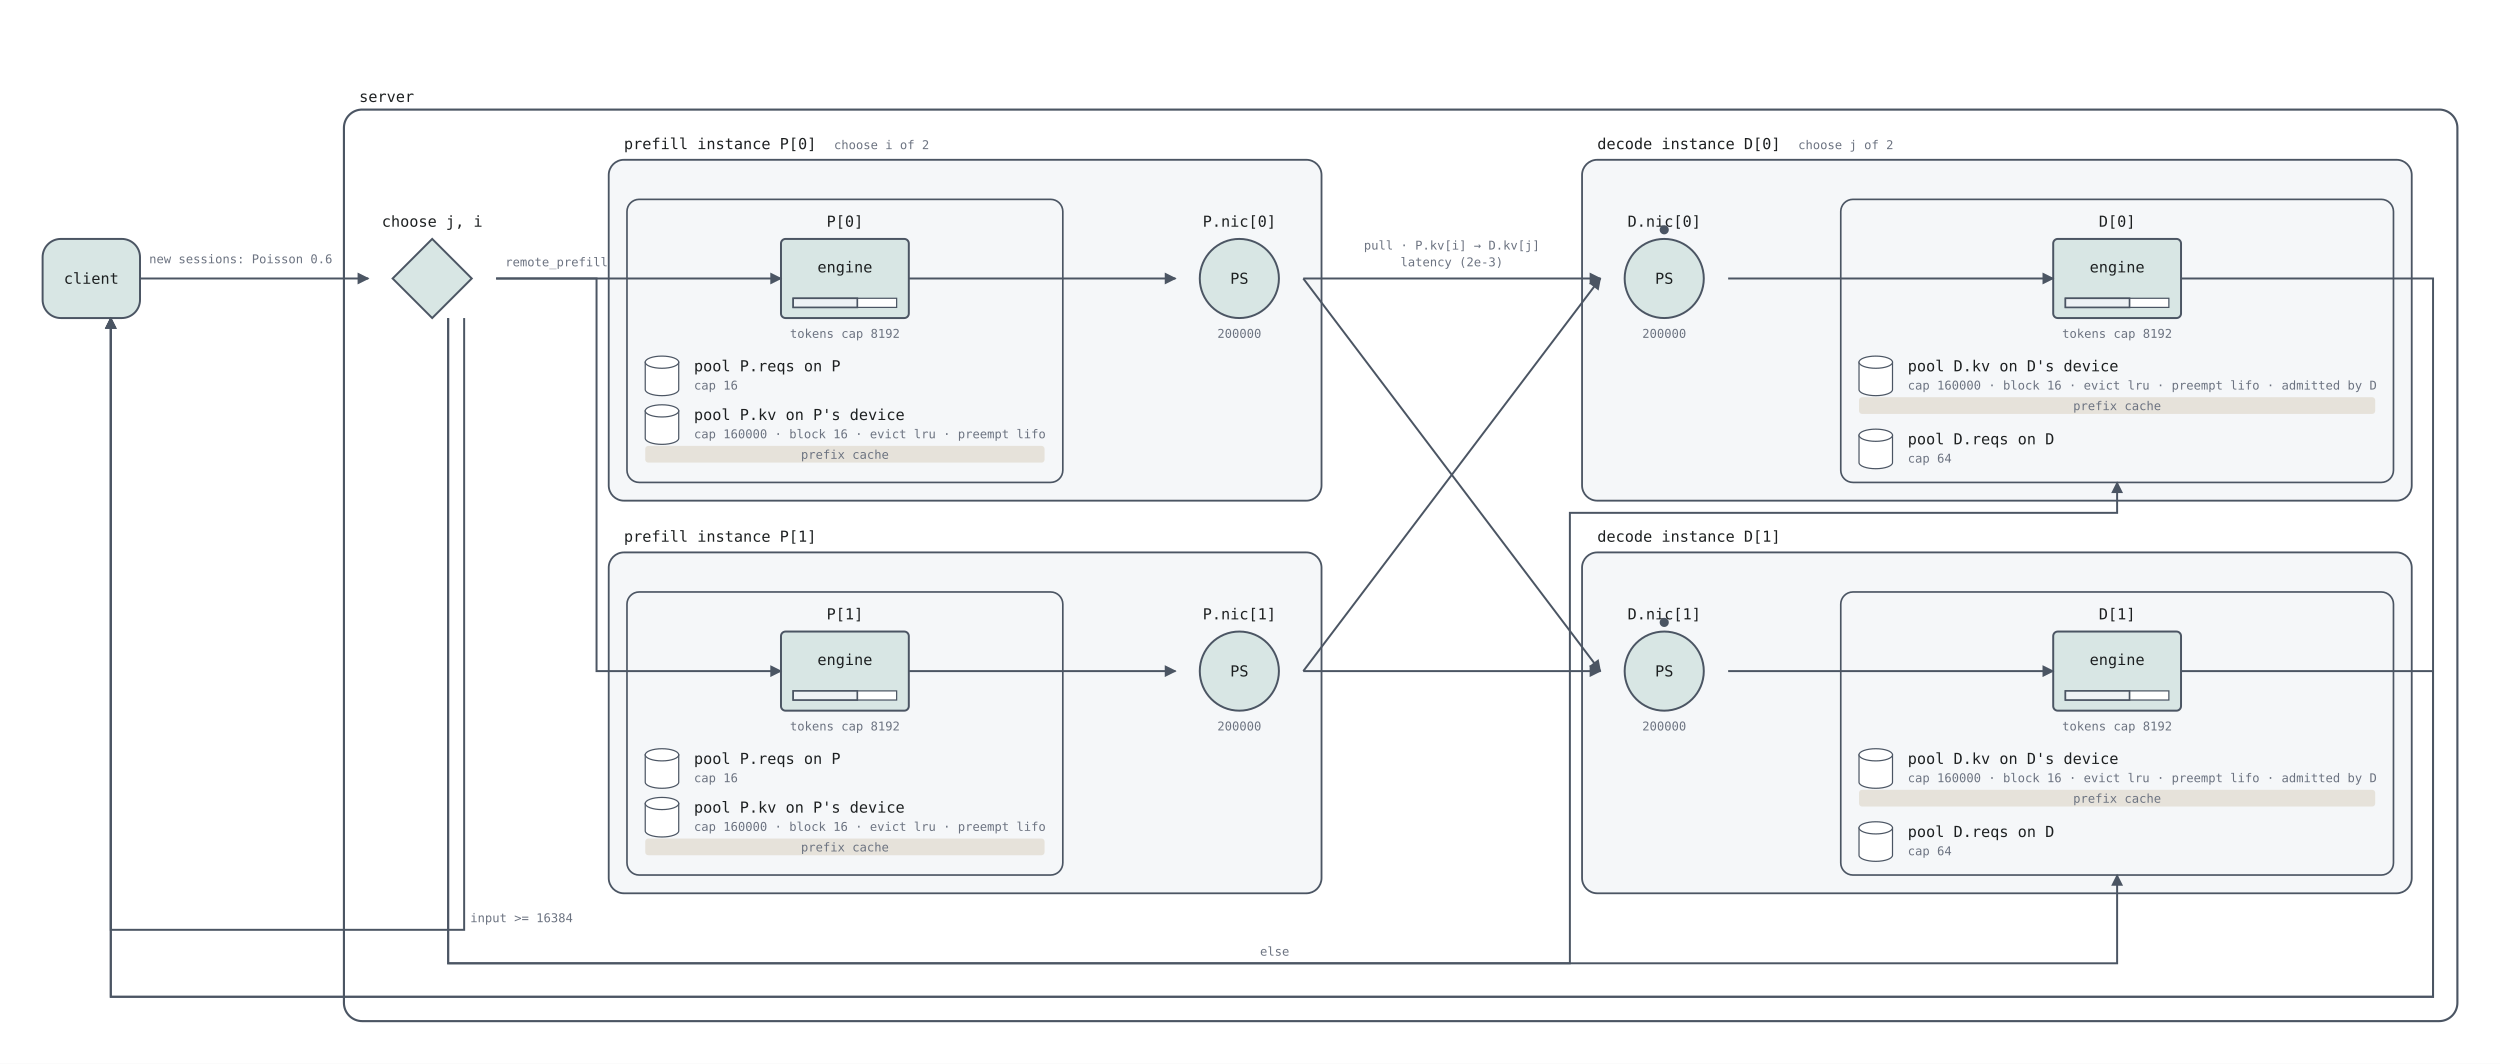
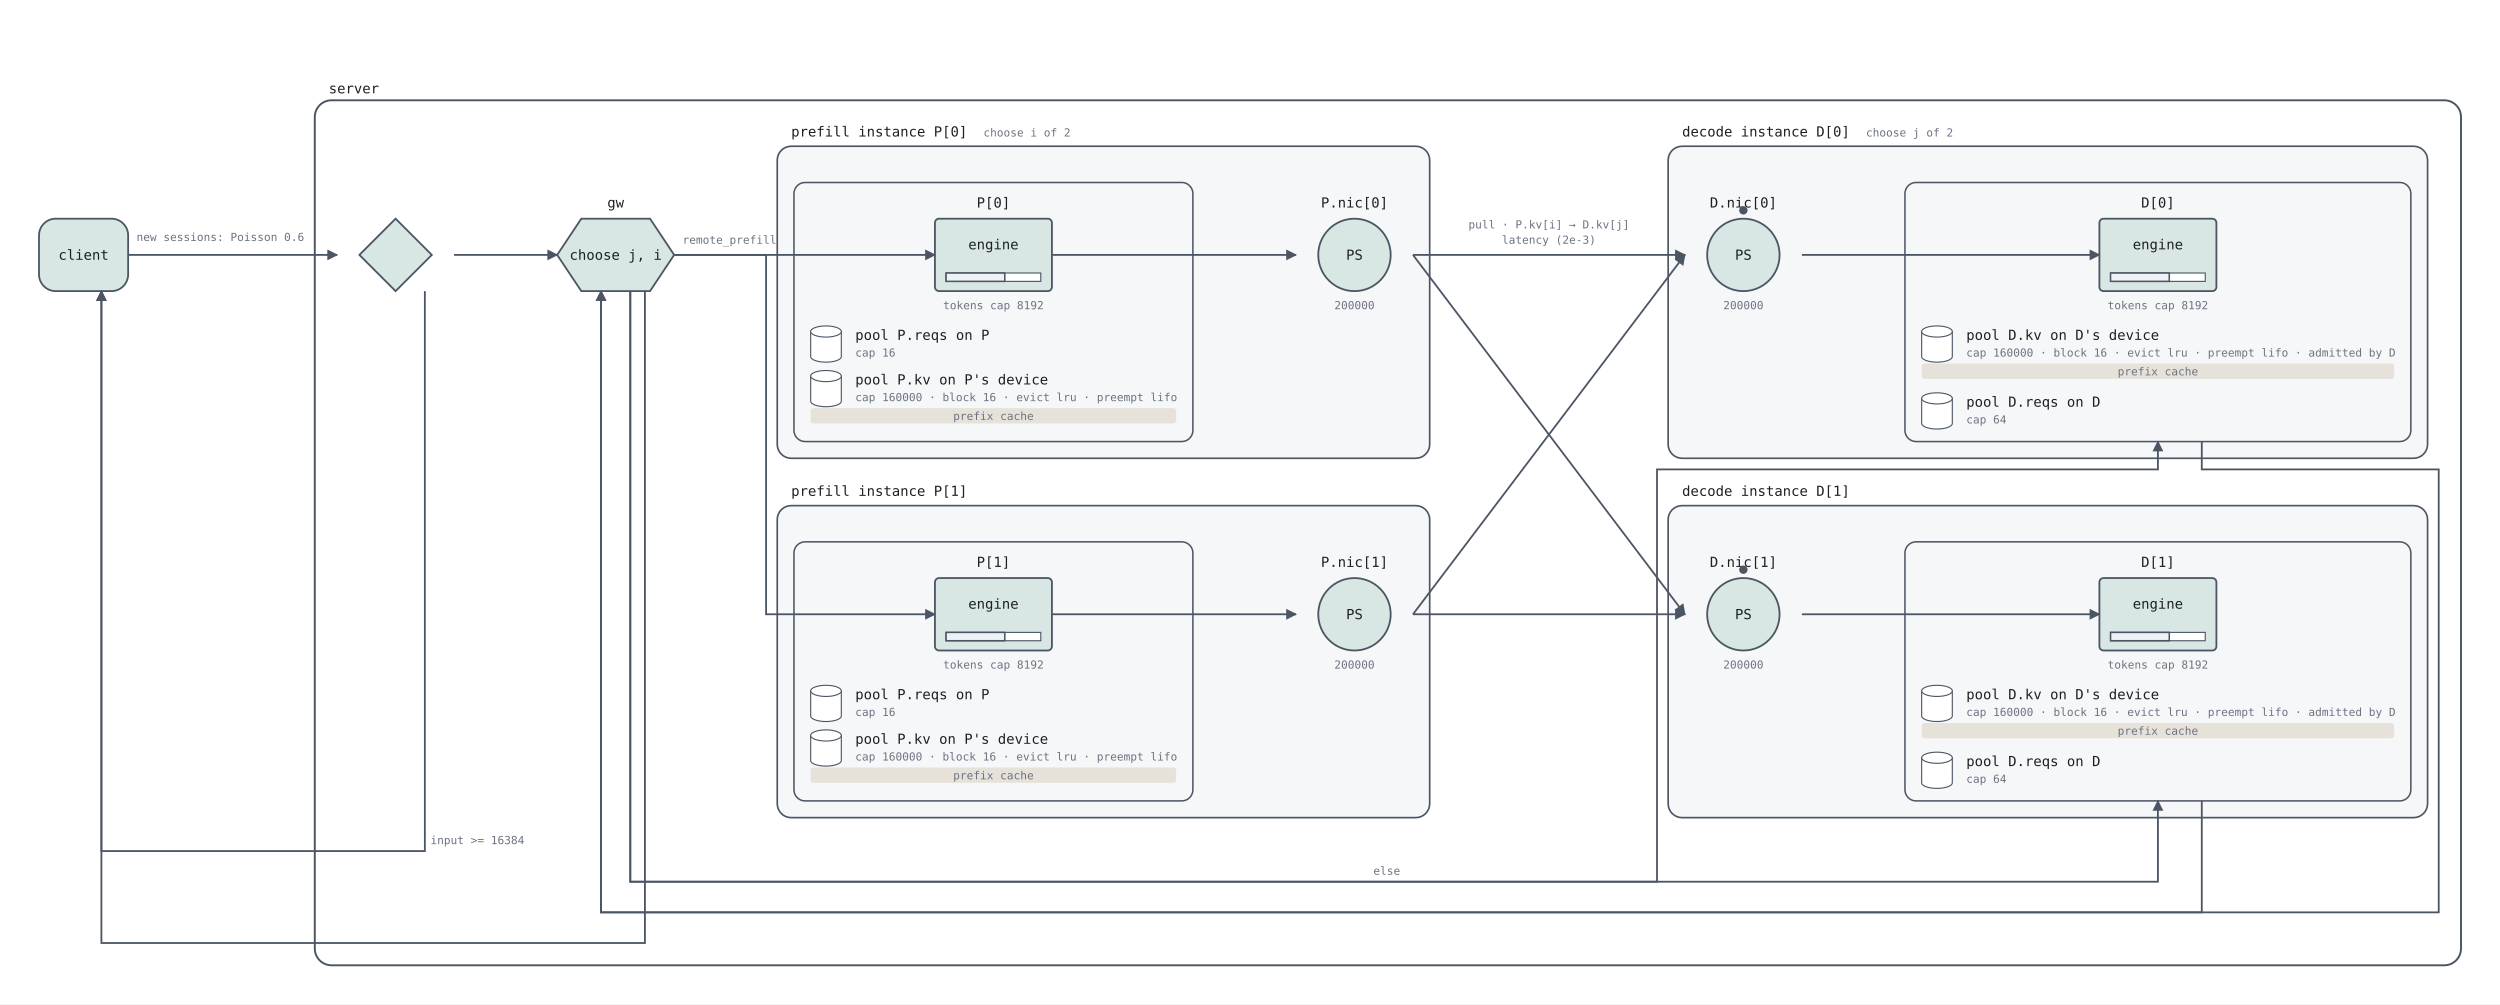
- <svg xmlns="http://www.w3.org/2000/svg" width="1642.8" height="699" viewBox="0 0 1642.8 699" role="img">
+ <svg xmlns="http://www.w3.org/2000/svg" width="1794.8" height="721" viewBox="0 0 1794.8 721" role="img">
  <style>
  text { font-family: ui-monospace, "SF Mono", Menlo, Consolas, monospace; }
  @media (prefers-color-scheme: dark) {
    text { fill: #e8e6e3; } text.dim { fill: #9aa4b2; }
    .bg { fill:#14171a }
    .solid { fill:#232a31;stroke:#b6bfcc }
    .cached { fill:#33302a }
    .instance { fill:#1a1f24;stroke:#b6bfcc }
    .frame { stroke:#b6bfcc }
    .server { stroke:#b6bfcc }
    .enclosure { stroke:#9aa4b2 }
    .station { fill:#26403d;stroke:#b6bfcc }
    .cell { fill:#14171a;stroke:#b6bfcc }
    .rail { stroke:#b6bfcc }
    .flow { stroke:#b6bfcc }
    .back { stroke:#b6bfcc }
    .poster { fill:#b6bfcc }
    .relation { stroke:#9aa4b2 }
  }
</style>
  <defs>
    <marker id="a" viewBox="0 0 10 10" refX="9" refY="5" markerWidth="6" markerHeight="6" orient="auto-start-reverse">
      <path d="M0 0 L10 5 L0 10 z" fill="context-stroke" />
    </marker>
  </defs>
-   <rect class="bg" fill="#ffffff" x="0" y="0" width="1642.8" height="699" />
-   <rect class="server" fill="none" stroke="#4b5563" stroke-width="1.4" data-role="server" x="226" y="72" width="1388.8" height="599" rx="12" />
-   <rect class="instance" fill="#f5f7f9" stroke="#4b5563" stroke-width="1.2" data-role="instance" data-nodes="P[1] P.nic[1]" x="400" y="363" width="468.4" height="224" rx="10" />
-   <rect class="instance" fill="#f5f7f9" stroke="#4b5563" stroke-width="1.2" data-role="instance" data-nodes="D.nic[1] D[1]" x="1039.6" y="363" width="545.2" height="224" rx="10" />
-   <rect class="instance" fill="#f5f7f9" stroke="#4b5563" stroke-width="1.2" data-role="instance" data-nodes="D.nic[0] D[0]" x="1039.6" y="105" width="545.2" height="224" rx="10" />
-   <rect class="instance" fill="#f5f7f9" stroke="#4b5563" stroke-width="1.2" data-role="instance" data-nodes="P[0] P.nic[0]" x="400" y="105" width="468.4" height="224" rx="10" />
-   <rect class="frame" fill="none" stroke="#4b5563" stroke-width="1.1" x="412" y="131" width="286.4" height="186" rx="8" />
+   <rect class="bg" fill="#ffffff" x="0" y="0" width="1794.8" height="721" />
+   <rect class="server" fill="none" stroke="#4b5563" stroke-width="1.4" data-role="server" x="226" y="72" width="1540.8" height="621" rx="12" />
+   <rect class="instance" fill="#f5f7f9" stroke="#4b5563" stroke-width="1.2" data-role="instance" data-nodes="P[1] P.nic[1]" x="558" y="363" width="468.4" height="224" rx="10" />
+   <rect class="instance" fill="#f5f7f9" stroke="#4b5563" stroke-width="1.2" data-role="instance" data-nodes="D.nic[1] D[1]" x="1197.6" y="363" width="545.2" height="224" rx="10" />
+   <rect class="instance" fill="#f5f7f9" stroke="#4b5563" stroke-width="1.2" data-role="instance" data-nodes="D.nic[0] D[0]" x="1197.6" y="105" width="545.2" height="224" rx="10" />
+   <rect class="instance" fill="#f5f7f9" stroke="#4b5563" stroke-width="1.2" data-role="instance" data-nodes="P[0] P.nic[0]" x="558" y="105" width="468.4" height="224" rx="10" />
+   <rect class="frame" fill="none" stroke="#4b5563" stroke-width="1.1" x="570" y="131" width="286.4" height="186" rx="8" />
  <g data-pool="P.reqs[0]" data-role="drum">
-     <path class="cell" fill="#ffffff" stroke="#4b5563" stroke-width=".8" d="M 424 238 L 424 256 A 11 4 0 0 0 446 256 L 446 238 Z" />
-     <ellipse class="cell" fill="#ffffff" stroke="#4b5563" stroke-width=".8" cx="435" cy="238" rx="11" ry="4" />
+     <path class="cell" fill="#ffffff" stroke="#4b5563" stroke-width=".8" d="M 582 238 L 582 256 A 11 4 0 0 0 604 256 L 604 238 Z" />
+     <ellipse class="cell" fill="#ffffff" stroke="#4b5563" stroke-width=".8" cx="593" cy="238" rx="11" ry="4" />
  </g>
-   <text x="456" y="244" text-anchor="start" font-size="10" fill="#1d2021">pool P.reqs on P</text>
-   <text x="456" y="256" text-anchor="start" font-size="8" fill="#6b7280" class="dim">cap 16</text>
+   <text x="614" y="244" text-anchor="start" font-size="10" fill="#1d2021">pool P.reqs on P</text>
+   <text x="614" y="256" text-anchor="start" font-size="8" fill="#6b7280" class="dim">cap 16</text>
  <g data-pool="P.kv[0]" data-role="drum">
-     <path class="cell" fill="#ffffff" stroke="#4b5563" stroke-width=".8" d="M 424 270 L 424 288 A 11 4 0 0 0 446 288 L 446 270 Z" />
-     <ellipse class="cell" fill="#ffffff" stroke="#4b5563" stroke-width=".8" cx="435" cy="270" rx="11" ry="4" />
+     <path class="cell" fill="#ffffff" stroke="#4b5563" stroke-width=".8" d="M 582 270 L 582 288 A 11 4 0 0 0 604 288 L 604 270 Z" />
+     <ellipse class="cell" fill="#ffffff" stroke="#4b5563" stroke-width=".8" cx="593" cy="270" rx="11" ry="4" />
  </g>
-   <text x="456" y="276" text-anchor="start" font-size="10" fill="#1d2021">pool P.kv on P's device</text>
-   <text x="456" y="288" text-anchor="start" font-size="8" fill="#6b7280" class="dim">cap 160000 · block 16 · evict lru · preempt lifo</text>
-   <rect class="cached" fill="#e6e2da" stroke="none" x="424" y="293" width="262.4" height="11" rx="2" />
-   <text x="555.2" y="301.5" text-anchor="middle" font-size="8" fill="#6b7280" class="dim">prefix cache</text>
-   <rect class="frame" fill="none" stroke="#4b5563" stroke-width="1.1" x="1209.6" y="131" width="363.2" height="186" rx="8" />
+   <text x="614" y="276" text-anchor="start" font-size="10" fill="#1d2021">pool P.kv on P's device</text>
+   <text x="614" y="288" text-anchor="start" font-size="8" fill="#6b7280" class="dim">cap 160000 · block 16 · evict lru · preempt lifo</text>
+   <rect class="cached" fill="#e6e2da" stroke="none" x="582" y="293" width="262.4" height="11" rx="2" />
+   <text x="713.2" y="301.5" text-anchor="middle" font-size="8" fill="#6b7280" class="dim">prefix cache</text>
+   <rect class="frame" fill="none" stroke="#4b5563" stroke-width="1.1" x="1367.6" y="131" width="363.2" height="186" rx="8" />
  <g data-pool="D.kv[0]" data-role="drum">
-     <path class="cell" fill="#ffffff" stroke="#4b5563" stroke-width=".8" d="M 1221.6 238 L 1221.6 256 A 11 4 0 0 0 1243.6 256 L 1243.6 238 Z" />
-     <ellipse class="cell" fill="#ffffff" stroke="#4b5563" stroke-width=".8" cx="1232.6" cy="238" rx="11" ry="4" />
+     <path class="cell" fill="#ffffff" stroke="#4b5563" stroke-width=".8" d="M 1379.6 238 L 1379.6 256 A 11 4 0 0 0 1401.6 256 L 1401.6 238 Z" />
+     <ellipse class="cell" fill="#ffffff" stroke="#4b5563" stroke-width=".8" cx="1390.6" cy="238" rx="11" ry="4" />
  </g>
-   <text x="1253.6" y="244" text-anchor="start" font-size="10" fill="#1d2021">pool D.kv on D's device</text>
-   <text x="1253.6" y="256" text-anchor="start" font-size="8" fill="#6b7280" class="dim">cap 160000 · block 16 · evict lru · preempt lifo · admitted by D</text>
-   <rect class="cached" fill="#e6e2da" stroke="none" x="1221.6" y="261" width="339.2" height="11" rx="2" />
-   <text x="1391.2" y="269.5" text-anchor="middle" font-size="8" fill="#6b7280" class="dim">prefix cache</text>
+   <text x="1411.6" y="244" text-anchor="start" font-size="10" fill="#1d2021">pool D.kv on D's device</text>
+   <text x="1411.6" y="256" text-anchor="start" font-size="8" fill="#6b7280" class="dim">cap 160000 · block 16 · evict lru · preempt lifo · admitted by D</text>
+   <rect class="cached" fill="#e6e2da" stroke="none" x="1379.6" y="261" width="339.2" height="11" rx="2" />
+   <text x="1549.2" y="269.5" text-anchor="middle" font-size="8" fill="#6b7280" class="dim">prefix cache</text>
  <g data-pool="D.reqs[0]" data-role="drum">
-     <path class="cell" fill="#ffffff" stroke="#4b5563" stroke-width=".8" d="M 1221.6 286 L 1221.6 304 A 11 4 0 0 0 1243.6 304 L 1243.6 286 Z" />
-     <ellipse class="cell" fill="#ffffff" stroke="#4b5563" stroke-width=".8" cx="1232.6" cy="286" rx="11" ry="4" />
+     <path class="cell" fill="#ffffff" stroke="#4b5563" stroke-width=".8" d="M 1379.6 286 L 1379.6 304 A 11 4 0 0 0 1401.6 304 L 1401.6 286 Z" />
+     <ellipse class="cell" fill="#ffffff" stroke="#4b5563" stroke-width=".8" cx="1390.6" cy="286" rx="11" ry="4" />
  </g>
-   <text x="1253.6" y="292" text-anchor="start" font-size="10" fill="#1d2021">pool D.reqs on D</text>
-   <text x="1253.6" y="304" text-anchor="start" font-size="8" fill="#6b7280" class="dim">cap 64</text>
-   <g data-node="#0">
+   <text x="1411.6" y="292" text-anchor="start" font-size="10" fill="#1d2021">pool D.reqs on D</text>
+   <text x="1411.6" y="304" text-anchor="start" font-size="8" fill="#6b7280" class="dim">cap 64</text>
+   <g data-node="#0" data-role="decision">
    <polygon class="station" fill="#d8e6e4" stroke="#4b5563" stroke-width="1.3" points="284,157 310,183 284,209 258,183" />
  </g>
-   <text x="284" y="149" text-anchor="middle" font-size="10" fill="#1d2021">choose j, i</text>
+   <text x="284" y="149" text-anchor="middle" font-size="10" fill="#1d2021" />
+   <g data-node="gw.route" data-role="gateway">
+     <polygon class="station" fill="#d8e6e4" stroke="#4b5563" stroke-width="1.3" points="417.33,157 466.67,157 484,183 466.67,209 417.33,209 400,183" />
+     <text x="442" y="186.5" text-anchor="middle" font-size="10" fill="#1d2021">choose j, i</text>
+   </g>
+   <text x="442" y="149" text-anchor="middle" font-size="10" fill="#1d2021">gw</text>
  <g data-node="P[0]" data-stage="P[0]">
-     <rect class="station" fill="#d8e6e4" stroke="#4b5563" stroke-width="1.3" x="513.2" y="157" width="84" height="52" rx="3" />
-     <rect class="cell" fill="#ffffff" stroke="#4b5563" stroke-width=".8" x="521.2" y="196" width="68" height="6" />
-     <rect class="solid" fill="#eef2f5" stroke="#4b5563" stroke-width="1.1" data-role="budget" x="521.2" y="196" width="42.16" height="6" />
-     <text x="555.2" y="179" text-anchor="middle" font-size="10" fill="#1d2021">engine</text>
+     <rect class="station" fill="#d8e6e4" stroke="#4b5563" stroke-width="1.3" x="671.2" y="157" width="84" height="52" rx="3" />
+     <rect class="cell" fill="#ffffff" stroke="#4b5563" stroke-width=".8" x="679.2" y="196" width="68" height="6" />
+     <rect class="solid" fill="#eef2f5" stroke="#4b5563" stroke-width="1.1" data-role="budget" x="679.2" y="196" width="42.16" height="6" />
+     <text x="713.2" y="179" text-anchor="middle" font-size="10" fill="#1d2021">engine</text>
  </g>
-   <text x="555.2" y="149" text-anchor="middle" font-size="10" fill="#1d2021">P[0]</text>
-   <text x="555.2" y="222" text-anchor="middle" font-size="8" fill="#6b7280" class="dim">tokens cap 8192</text>
+   <text x="713.2" y="149" text-anchor="middle" font-size="10" fill="#1d2021">P[0]</text>
+   <text x="713.2" y="222" text-anchor="middle" font-size="8" fill="#6b7280" class="dim">tokens cap 8192</text>
  <g data-node="P.nic[0]" data-stage="P.nic[0]">
-     <circle class="station" fill="#d8e6e4" stroke="#4b5563" stroke-width="1.3" cx="814.4" cy="183" r="26" />
-     <text x="814.4" y="186.5" text-anchor="middle" font-size="10" fill="#1d2021">PS</text>
+     <circle class="station" fill="#d8e6e4" stroke="#4b5563" stroke-width="1.3" cx="972.4" cy="183" r="26" />
+     <text x="972.4" y="186.5" text-anchor="middle" font-size="10" fill="#1d2021">PS</text>
  </g>
-   <text x="814.4" y="149" text-anchor="middle" font-size="10" fill="#1d2021">P.nic[0]</text>
-   <text x="814.4" y="222" text-anchor="middle" font-size="8" fill="#6b7280" class="dim">200000</text>
+   <text x="972.4" y="149" text-anchor="middle" font-size="10" fill="#1d2021">P.nic[0]</text>
+   <text x="972.4" y="222" text-anchor="middle" font-size="8" fill="#6b7280" class="dim">200000</text>
  <g data-node="D.nic[0]" data-stage="D.nic[0]">
-     <circle class="station" fill="#d8e6e4" stroke="#4b5563" stroke-width="1.3" cx="1093.6" cy="183" r="26" />
-     <text x="1093.6" y="186.5" text-anchor="middle" font-size="10" fill="#1d2021">PS</text>
+     <circle class="station" fill="#d8e6e4" stroke="#4b5563" stroke-width="1.3" cx="1251.6" cy="183" r="26" />
+     <text x="1251.6" y="186.5" text-anchor="middle" font-size="10" fill="#1d2021">PS</text>
  </g>
-   <text x="1093.6" y="149" text-anchor="middle" font-size="10" fill="#1d2021">D.nic[0]</text>
-   <text x="1093.6" y="222" text-anchor="middle" font-size="8" fill="#6b7280" class="dim">200000</text>
+   <text x="1251.6" y="149" text-anchor="middle" font-size="10" fill="#1d2021">D.nic[0]</text>
+   <text x="1251.6" y="222" text-anchor="middle" font-size="8" fill="#6b7280" class="dim">200000</text>
  <g data-node="D[0]" data-stage="D[0]">
-     <rect class="station" fill="#d8e6e4" stroke="#4b5563" stroke-width="1.3" x="1349.2" y="157" width="84" height="52" rx="3" />
-     <rect class="cell" fill="#ffffff" stroke="#4b5563" stroke-width=".8" x="1357.2" y="196" width="68" height="6" />
-     <rect class="solid" fill="#eef2f5" stroke="#4b5563" stroke-width="1.1" data-role="budget" x="1357.2" y="196" width="42.16" height="6" />
-     <text x="1391.2" y="179" text-anchor="middle" font-size="10" fill="#1d2021">engine</text>
+     <rect class="station" fill="#d8e6e4" stroke="#4b5563" stroke-width="1.3" x="1507.2" y="157" width="84" height="52" rx="3" />
+     <rect class="cell" fill="#ffffff" stroke="#4b5563" stroke-width=".8" x="1515.2" y="196" width="68" height="6" />
+     <rect class="solid" fill="#eef2f5" stroke="#4b5563" stroke-width="1.1" data-role="budget" x="1515.2" y="196" width="42.16" height="6" />
+     <text x="1549.2" y="179" text-anchor="middle" font-size="10" fill="#1d2021">engine</text>
  </g>
-   <text x="1391.2" y="149" text-anchor="middle" font-size="10" fill="#1d2021">D[0]</text>
-   <text x="1391.2" y="222" text-anchor="middle" font-size="8" fill="#6b7280" class="dim">tokens cap 8192</text>
-   <text x="410" y="98" text-anchor="start" font-size="10" fill="#1d2021">prefill instance P[0]</text>
-   <text x="548" y="98" text-anchor="start" font-size="8" fill="#6b7280" class="dim">choose i of 2</text>
-   <text x="1049.6" y="98" text-anchor="start" font-size="10" fill="#1d2021">decode instance D[0]</text>
-   <text x="1181.6" y="98" text-anchor="start" font-size="8" fill="#6b7280" class="dim">choose j of 2</text>
-   <rect class="frame" fill="none" stroke="#4b5563" stroke-width="1.1" x="412" y="389" width="286.4" height="186" rx="8" />
+   <text x="1549.2" y="149" text-anchor="middle" font-size="10" fill="#1d2021">D[0]</text>
+   <text x="1549.2" y="222" text-anchor="middle" font-size="8" fill="#6b7280" class="dim">tokens cap 8192</text>
+   <text x="568" y="98" text-anchor="start" font-size="10" fill="#1d2021">prefill instance P[0]</text>
+   <text x="706" y="98" text-anchor="start" font-size="8" fill="#6b7280" class="dim">choose i of 2</text>
+   <text x="1207.6" y="98" text-anchor="start" font-size="10" fill="#1d2021">decode instance D[0]</text>
+   <text x="1339.6" y="98" text-anchor="start" font-size="8" fill="#6b7280" class="dim">choose j of 2</text>
+   <rect class="frame" fill="none" stroke="#4b5563" stroke-width="1.1" x="570" y="389" width="286.4" height="186" rx="8" />
  <g data-pool="P.reqs[1]" data-role="drum">
-     <path class="cell" fill="#ffffff" stroke="#4b5563" stroke-width=".8" d="M 424 496 L 424 514 A 11 4 0 0 0 446 514 L 446 496 Z" />
-     <ellipse class="cell" fill="#ffffff" stroke="#4b5563" stroke-width=".8" cx="435" cy="496" rx="11" ry="4" />
+     <path class="cell" fill="#ffffff" stroke="#4b5563" stroke-width=".8" d="M 582 496 L 582 514 A 11 4 0 0 0 604 514 L 604 496 Z" />
+     <ellipse class="cell" fill="#ffffff" stroke="#4b5563" stroke-width=".8" cx="593" cy="496" rx="11" ry="4" />
  </g>
-   <text x="456" y="502" text-anchor="start" font-size="10" fill="#1d2021">pool P.reqs on P</text>
-   <text x="456" y="514" text-anchor="start" font-size="8" fill="#6b7280" class="dim">cap 16</text>
+   <text x="614" y="502" text-anchor="start" font-size="10" fill="#1d2021">pool P.reqs on P</text>
+   <text x="614" y="514" text-anchor="start" font-size="8" fill="#6b7280" class="dim">cap 16</text>
  <g data-pool="P.kv[1]" data-role="drum">
-     <path class="cell" fill="#ffffff" stroke="#4b5563" stroke-width=".8" d="M 424 528 L 424 546 A 11 4 0 0 0 446 546 L 446 528 Z" />
-     <ellipse class="cell" fill="#ffffff" stroke="#4b5563" stroke-width=".8" cx="435" cy="528" rx="11" ry="4" />
+     <path class="cell" fill="#ffffff" stroke="#4b5563" stroke-width=".8" d="M 582 528 L 582 546 A 11 4 0 0 0 604 546 L 604 528 Z" />
+     <ellipse class="cell" fill="#ffffff" stroke="#4b5563" stroke-width=".8" cx="593" cy="528" rx="11" ry="4" />
  </g>
-   <text x="456" y="534" text-anchor="start" font-size="10" fill="#1d2021">pool P.kv on P's device</text>
-   <text x="456" y="546" text-anchor="start" font-size="8" fill="#6b7280" class="dim">cap 160000 · block 16 · evict lru · preempt lifo</text>
-   <rect class="cached" fill="#e6e2da" stroke="none" x="424" y="551" width="262.4" height="11" rx="2" />
-   <text x="555.2" y="559.5" text-anchor="middle" font-size="8" fill="#6b7280" class="dim">prefix cache</text>
+   <text x="614" y="534" text-anchor="start" font-size="10" fill="#1d2021">pool P.kv on P's device</text>
+   <text x="614" y="546" text-anchor="start" font-size="8" fill="#6b7280" class="dim">cap 160000 · block 16 · evict lru · preempt lifo</text>
+   <rect class="cached" fill="#e6e2da" stroke="none" x="582" y="551" width="262.4" height="11" rx="2" />
+   <text x="713.2" y="559.5" text-anchor="middle" font-size="8" fill="#6b7280" class="dim">prefix cache</text>
  <g data-node="P[1]" data-stage="P[1]">
-     <rect class="station" fill="#d8e6e4" stroke="#4b5563" stroke-width="1.3" x="513.2" y="415" width="84" height="52" rx="3" />
-     <rect class="cell" fill="#ffffff" stroke="#4b5563" stroke-width=".8" x="521.2" y="454" width="68" height="6" />
-     <rect class="solid" fill="#eef2f5" stroke="#4b5563" stroke-width="1.1" data-role="budget" x="521.2" y="454" width="42.16" height="6" />
-     <text x="555.2" y="437" text-anchor="middle" font-size="10" fill="#1d2021">engine</text>
+     <rect class="station" fill="#d8e6e4" stroke="#4b5563" stroke-width="1.3" x="671.2" y="415" width="84" height="52" rx="3" />
+     <rect class="cell" fill="#ffffff" stroke="#4b5563" stroke-width=".8" x="679.2" y="454" width="68" height="6" />
+     <rect class="solid" fill="#eef2f5" stroke="#4b5563" stroke-width="1.1" data-role="budget" x="679.2" y="454" width="42.16" height="6" />
+     <text x="713.2" y="437" text-anchor="middle" font-size="10" fill="#1d2021">engine</text>
  </g>
-   <text x="555.2" y="407" text-anchor="middle" font-size="10" fill="#1d2021">P[1]</text>
-   <text x="555.2" y="480" text-anchor="middle" font-size="8" fill="#6b7280" class="dim">tokens cap 8192</text>
+   <text x="713.2" y="407" text-anchor="middle" font-size="10" fill="#1d2021">P[1]</text>
+   <text x="713.2" y="480" text-anchor="middle" font-size="8" fill="#6b7280" class="dim">tokens cap 8192</text>
  <g data-node="P.nic[1]" data-stage="P.nic[1]">
-     <circle class="station" fill="#d8e6e4" stroke="#4b5563" stroke-width="1.3" cx="814.4" cy="441" r="26" />
-     <text x="814.4" y="444.5" text-anchor="middle" font-size="10" fill="#1d2021">PS</text>
+     <circle class="station" fill="#d8e6e4" stroke="#4b5563" stroke-width="1.3" cx="972.4" cy="441" r="26" />
+     <text x="972.4" y="444.5" text-anchor="middle" font-size="10" fill="#1d2021">PS</text>
  </g>
-   <text x="814.4" y="407" text-anchor="middle" font-size="10" fill="#1d2021">P.nic[1]</text>
-   <text x="814.4" y="480" text-anchor="middle" font-size="8" fill="#6b7280" class="dim">200000</text>
-   <text x="410" y="356" text-anchor="start" font-size="10" fill="#1d2021">prefill instance P[1]</text>
-   <rect class="frame" fill="none" stroke="#4b5563" stroke-width="1.1" x="1209.6" y="389" width="363.2" height="186" rx="8" />
+   <text x="972.4" y="407" text-anchor="middle" font-size="10" fill="#1d2021">P.nic[1]</text>
+   <text x="972.4" y="480" text-anchor="middle" font-size="8" fill="#6b7280" class="dim">200000</text>
+   <text x="568" y="356" text-anchor="start" font-size="10" fill="#1d2021">prefill instance P[1]</text>
+   <rect class="frame" fill="none" stroke="#4b5563" stroke-width="1.1" x="1367.6" y="389" width="363.2" height="186" rx="8" />
  <g data-pool="D.kv[1]" data-role="drum">
-     <path class="cell" fill="#ffffff" stroke="#4b5563" stroke-width=".8" d="M 1221.6 496 L 1221.6 514 A 11 4 0 0 0 1243.6 514 L 1243.6 496 Z" />
-     <ellipse class="cell" fill="#ffffff" stroke="#4b5563" stroke-width=".8" cx="1232.6" cy="496" rx="11" ry="4" />
+     <path class="cell" fill="#ffffff" stroke="#4b5563" stroke-width=".8" d="M 1379.6 496 L 1379.6 514 A 11 4 0 0 0 1401.6 514 L 1401.6 496 Z" />
+     <ellipse class="cell" fill="#ffffff" stroke="#4b5563" stroke-width=".8" cx="1390.6" cy="496" rx="11" ry="4" />
  </g>
-   <text x="1253.6" y="502" text-anchor="start" font-size="10" fill="#1d2021">pool D.kv on D's device</text>
-   <text x="1253.6" y="514" text-anchor="start" font-size="8" fill="#6b7280" class="dim">cap 160000 · block 16 · evict lru · preempt lifo · admitted by D</text>
-   <rect class="cached" fill="#e6e2da" stroke="none" x="1221.6" y="519" width="339.2" height="11" rx="2" />
-   <text x="1391.2" y="527.5" text-anchor="middle" font-size="8" fill="#6b7280" class="dim">prefix cache</text>
+   <text x="1411.6" y="502" text-anchor="start" font-size="10" fill="#1d2021">pool D.kv on D's device</text>
+   <text x="1411.6" y="514" text-anchor="start" font-size="8" fill="#6b7280" class="dim">cap 160000 · block 16 · evict lru · preempt lifo · admitted by D</text>
+   <rect class="cached" fill="#e6e2da" stroke="none" x="1379.6" y="519" width="339.2" height="11" rx="2" />
+   <text x="1549.2" y="527.5" text-anchor="middle" font-size="8" fill="#6b7280" class="dim">prefix cache</text>
  <g data-pool="D.reqs[1]" data-role="drum">
-     <path class="cell" fill="#ffffff" stroke="#4b5563" stroke-width=".8" d="M 1221.6 544 L 1221.6 562 A 11 4 0 0 0 1243.6 562 L 1243.6 544 Z" />
-     <ellipse class="cell" fill="#ffffff" stroke="#4b5563" stroke-width=".8" cx="1232.6" cy="544" rx="11" ry="4" />
+     <path class="cell" fill="#ffffff" stroke="#4b5563" stroke-width=".8" d="M 1379.6 544 L 1379.6 562 A 11 4 0 0 0 1401.6 562 L 1401.6 544 Z" />
+     <ellipse class="cell" fill="#ffffff" stroke="#4b5563" stroke-width=".8" cx="1390.6" cy="544" rx="11" ry="4" />
  </g>
-   <text x="1253.6" y="550" text-anchor="start" font-size="10" fill="#1d2021">pool D.reqs on D</text>
-   <text x="1253.6" y="562" text-anchor="start" font-size="8" fill="#6b7280" class="dim">cap 64</text>
+   <text x="1411.6" y="550" text-anchor="start" font-size="10" fill="#1d2021">pool D.reqs on D</text>
+   <text x="1411.6" y="562" text-anchor="start" font-size="8" fill="#6b7280" class="dim">cap 64</text>
  <g data-node="D.nic[1]" data-stage="D.nic[1]">
-     <circle class="station" fill="#d8e6e4" stroke="#4b5563" stroke-width="1.3" cx="1093.6" cy="441" r="26" />
-     <text x="1093.6" y="444.5" text-anchor="middle" font-size="10" fill="#1d2021">PS</text>
+     <circle class="station" fill="#d8e6e4" stroke="#4b5563" stroke-width="1.3" cx="1251.6" cy="441" r="26" />
+     <text x="1251.6" y="444.5" text-anchor="middle" font-size="10" fill="#1d2021">PS</text>
  </g>
-   <text x="1093.6" y="407" text-anchor="middle" font-size="10" fill="#1d2021">D.nic[1]</text>
-   <text x="1093.6" y="480" text-anchor="middle" font-size="8" fill="#6b7280" class="dim">200000</text>
+   <text x="1251.6" y="407" text-anchor="middle" font-size="10" fill="#1d2021">D.nic[1]</text>
+   <text x="1251.6" y="480" text-anchor="middle" font-size="8" fill="#6b7280" class="dim">200000</text>
  <g data-node="D[1]" data-stage="D[1]">
-     <rect class="station" fill="#d8e6e4" stroke="#4b5563" stroke-width="1.3" x="1349.2" y="415" width="84" height="52" rx="3" />
-     <rect class="cell" fill="#ffffff" stroke="#4b5563" stroke-width=".8" x="1357.2" y="454" width="68" height="6" />
-     <rect class="solid" fill="#eef2f5" stroke="#4b5563" stroke-width="1.1" data-role="budget" x="1357.2" y="454" width="42.16" height="6" />
-     <text x="1391.2" y="437" text-anchor="middle" font-size="10" fill="#1d2021">engine</text>
+     <rect class="station" fill="#d8e6e4" stroke="#4b5563" stroke-width="1.3" x="1507.2" y="415" width="84" height="52" rx="3" />
+     <rect class="cell" fill="#ffffff" stroke="#4b5563" stroke-width=".8" x="1515.2" y="454" width="68" height="6" />
+     <rect class="solid" fill="#eef2f5" stroke="#4b5563" stroke-width="1.1" data-role="budget" x="1515.2" y="454" width="42.16" height="6" />
+     <text x="1549.2" y="437" text-anchor="middle" font-size="10" fill="#1d2021">engine</text>
  </g>
-   <text x="1391.2" y="407" text-anchor="middle" font-size="10" fill="#1d2021">D[1]</text>
-   <text x="1391.2" y="480" text-anchor="middle" font-size="8" fill="#6b7280" class="dim">tokens cap 8192</text>
-   <text x="1049.6" y="356" text-anchor="start" font-size="10" fill="#1d2021">decode instance D[1]</text>
-   <path class="flow" fill="none" stroke="#4b5563" stroke-width="1.3" data-role="flow" data-from="P.nic[0]" data-to="D.nic[0]" data-copy="pull" data-poster="D.nic[0]" d="M856.4 183 L1051.6 183" marker-end="url(#a)" />
-   <path class="flow" fill="none" stroke="#4b5563" stroke-width="1.3" data-role="flow" data-from="P.nic[0]" data-to="D.nic[1]" data-copy="pull" data-poster="D.nic[1]" d="M856.4 183 L1051.6 441" marker-end="url(#a)" />
-   <path class="flow" fill="none" stroke="#4b5563" stroke-width="1.3" data-role="flow" data-from="P.nic[1]" data-to="D.nic[0]" data-copy="pull" data-poster="D.nic[0]" d="M856.4 441 L1051.6 183" marker-end="url(#a)" />
-   <path class="flow" fill="none" stroke="#4b5563" stroke-width="1.3" data-role="flow" data-from="P.nic[1]" data-to="D.nic[1]" data-copy="pull" data-poster="D.nic[1]" d="M856.4 441 L1051.6 441" marker-end="url(#a)" />
-   <circle class="poster" fill="#4b5563" stroke="none" cx="1093.6" cy="151" r="3" />
-   <circle class="poster" fill="#4b5563" stroke="none" cx="1093.6" cy="409" r="3" />
-   <text x="954" y="164" text-anchor="middle" font-size="8" fill="#6b7280" class="dim">pull · P.kv[i] → D.kv[j]</text>
-   <text x="954" y="175" text-anchor="middle" font-size="8" fill="#6b7280" class="dim">latency (2e-3)</text>
+   <text x="1549.2" y="407" text-anchor="middle" font-size="10" fill="#1d2021">D[1]</text>
+   <text x="1549.2" y="480" text-anchor="middle" font-size="8" fill="#6b7280" class="dim">tokens cap 8192</text>
+   <text x="1207.6" y="356" text-anchor="start" font-size="10" fill="#1d2021">decode instance D[1]</text>
+   <path class="flow" fill="none" stroke="#4b5563" stroke-width="1.3" data-role="flow" data-from="P.nic[0]" data-to="D.nic[0]" data-copy="pull" data-poster="D.nic[0]" d="M1014.4 183 L1209.6 183" marker-end="url(#a)" />
+   <path class="flow" fill="none" stroke="#4b5563" stroke-width="1.3" data-role="flow" data-from="P.nic[0]" data-to="D.nic[1]" data-copy="pull" data-poster="D.nic[1]" d="M1014.4 183 L1209.6 441" marker-end="url(#a)" />
+   <path class="flow" fill="none" stroke="#4b5563" stroke-width="1.3" data-role="flow" data-from="P.nic[1]" data-to="D.nic[0]" data-copy="pull" data-poster="D.nic[0]" d="M1014.4 441 L1209.6 183" marker-end="url(#a)" />
+   <path class="flow" fill="none" stroke="#4b5563" stroke-width="1.3" data-role="flow" data-from="P.nic[1]" data-to="D.nic[1]" data-copy="pull" data-poster="D.nic[1]" d="M1014.4 441 L1209.6 441" marker-end="url(#a)" />
+   <circle class="poster" fill="#4b5563" stroke="none" cx="1251.6" cy="151" r="3" />
+   <circle class="poster" fill="#4b5563" stroke="none" cx="1251.6" cy="409" r="3" />
+   <text x="1112" y="164" text-anchor="middle" font-size="8" fill="#6b7280" class="dim">pull · P.kv[i] → D.kv[j]</text>
+   <text x="1112" y="175" text-anchor="middle" font-size="8" fill="#6b7280" class="dim">latency (2e-3)</text>
  <g data-node="#client" data-role="client">
    <rect class="station" fill="#d8e6e4" stroke="#4b5563" stroke-width="1.3" x="28" y="157" width="64" height="52" rx="12" />
    <text x="60" y="186.5" text-anchor="middle" font-size="10" fill="#1d2021">client</text>
  </g>
  <path class="flow" fill="none" stroke="#4b5563" stroke-width="1.3" data-role="arrival" data-from="#client" data-to="#0" d="M92 183 L242 183" marker-end="url(#a)" />
  <text x="98" y="173" text-anchor="start" font-size="8" fill="#6b7280" class="dim">new sessions: Poisson 0.6</text>
  <path class="flow" fill="none" stroke="#4b5563" stroke-width="1.3" data-role="exit" data-from="#0" data-to="#client" d="M305 209 L305 611 L72.8 611 L72.8 209" marker-end="url(#a)" />
  <text x="309" y="606" text-anchor="start" font-size="8" fill="#6b7280" class="dim">input &gt;= 16384</text>
-   <path class="flow" fill="none" stroke="#4b5563" stroke-width="1.3" data-role="flow" data-from="#0" data-to="P[0]" d="M326 183 L513.2 183" marker-end="url(#a)" />
-   <path class="flow" fill="none" stroke="#4b5563" stroke-width="1.3" data-role="flow" data-from="#0" data-to="P[1]" d="M326 183 L392 183 L392 441 L513.2 441" marker-end="url(#a)" />
-   <text x="332" y="175" text-anchor="start" font-size="8" fill="#6b7280" class="dim">remote_prefill</text>
-   <path class="flow" fill="none" stroke="#4b5563" stroke-width="1.3" data-role="flow" data-from="P[0]" data-to="P.nic[0]" d="M597.2 183 L772.4 183" marker-end="url(#a)" />
-   <path class="flow" fill="none" stroke="#4b5563" stroke-width="1.3" data-role="flow" data-from="P[1]" data-to="P.nic[1]" d="M597.2 441 L772.4 441" marker-end="url(#a)" />
-   <path class="flow" fill="none" stroke="#4b5563" stroke-width="1.3" data-role="flow" data-from="D.nic[0]" data-to="D[0]" d="M1135.6 183 L1349.2 183" marker-end="url(#a)" />
-   <path class="flow" fill="none" stroke="#4b5563" stroke-width="1.3" data-role="flow" data-from="D.nic[1]" data-to="D[1]" d="M1135.6 441 L1349.2 441" marker-end="url(#a)" />
-   <path class="flow" fill="none" stroke="#4b5563" stroke-width="1.3" data-role="flow" data-from="#0" data-to="D[0]" d="M294.5 209 L294.5 633 L1031.6 633 L1031.6 337 L1391.2 337 L1391.2 317" marker-end="url(#a)" />
-   <path class="flow" fill="none" stroke="#4b5563" stroke-width="1.3" data-role="flow" data-from="#0" data-to="D[1]" d="M294.5 209 L294.5 633 L1391.2 633 L1391.2 575" marker-end="url(#a)" />
-   <text x="837.6" y="628" text-anchor="middle" font-size="8" fill="#6b7280" class="dim">else</text>
-   <path class="flow" fill="none" stroke="#4b5563" stroke-width="1.3" data-role="exit" data-from="D[0]" data-to="#client" d="M1433.2 183 L1598.8 183 L1598.8 655 L72.8 655 L72.8 209" marker-end="url(#a)" />
-   <path class="flow" fill="none" stroke="#4b5563" stroke-width="1.3" data-role="exit" data-from="D[1]" data-to="#client" d="M1433.2 441 L1598.8 441 L1598.8 655 L72.8 655 L72.8 209" marker-end="url(#a)" />
+   <path class="flow" fill="none" stroke="#4b5563" stroke-width="1.3" data-role="flow" data-from="#0" data-to="gw.route" d="M326 183 L400 183" marker-end="url(#a)" />
+   <path class="flow" fill="none" stroke="#4b5563" stroke-width="1.3" data-role="flow" data-from="gw.route" data-to="P[0]" d="M484 183 L671.2 183" marker-end="url(#a)" />
+   <path class="flow" fill="none" stroke="#4b5563" stroke-width="1.3" data-role="flow" data-from="gw.route" data-to="P[1]" d="M484 183 L550 183 L550 441 L671.2 441" marker-end="url(#a)" />
+   <text x="490" y="175" text-anchor="start" font-size="8" fill="#6b7280" class="dim">remote_prefill</text>
+   <path class="flow" fill="none" stroke="#4b5563" stroke-width="1.3" data-role="flow" data-from="P[0]" data-to="P.nic[0]" d="M755.2 183 L930.4 183" marker-end="url(#a)" />
+   <path class="flow" fill="none" stroke="#4b5563" stroke-width="1.3" data-role="flow" data-from="P[1]" data-to="P.nic[1]" d="M755.2 441 L930.4 441" marker-end="url(#a)" />
+   <path class="flow" fill="none" stroke="#4b5563" stroke-width="1.3" data-role="flow" data-from="D.nic[0]" data-to="D[0]" d="M1293.6 183 L1507.2 183" marker-end="url(#a)" />
+   <path class="flow" fill="none" stroke="#4b5563" stroke-width="1.3" data-role="flow" data-from="D.nic[1]" data-to="D[1]" d="M1293.6 441 L1507.2 441" marker-end="url(#a)" />
+   <path class="flow" fill="none" stroke="#4b5563" stroke-width="1.3" data-role="flow" data-from="gw.route" data-to="D[0]" d="M452.5 209 L452.5 633 L1189.6 633 L1189.6 337 L1549.2 337 L1549.2 317" marker-end="url(#a)" />
+   <path class="flow" fill="none" stroke="#4b5563" stroke-width="1.3" data-role="flow" data-from="gw.route" data-to="D[1]" d="M452.5 209 L452.5 633 L1549.2 633 L1549.2 575" marker-end="url(#a)" />
+   <text x="995.6" y="628" text-anchor="middle" font-size="8" fill="#6b7280" class="dim">else</text>
+   <path class="flow" fill="none" stroke="#4b5563" stroke-width="1.3" data-role="reply" data-from="D[0]" data-to="gw.route" d="M1580.7 317 L1580.7 337 L1750.8 337 L1750.8 655 L431.5 655 L431.5 209" marker-end="url(#a)" />
+   <path class="flow" fill="none" stroke="#4b5563" stroke-width="1.3" data-role="reply" data-from="D[1]" data-to="gw.route" d="M1580.7 575 L1580.7 655 L431.5 655 L431.5 209" marker-end="url(#a)" />
+   <path class="flow" fill="none" stroke="#4b5563" stroke-width="1.3" data-role="exit" data-from="gw.route" data-to="#client" d="M463 209 L463 677 L72.8 677 L72.8 209" marker-end="url(#a)" />
  <text x="236" y="67" text-anchor="start" font-size="10" fill="#1d2021">server</text>
</svg>
